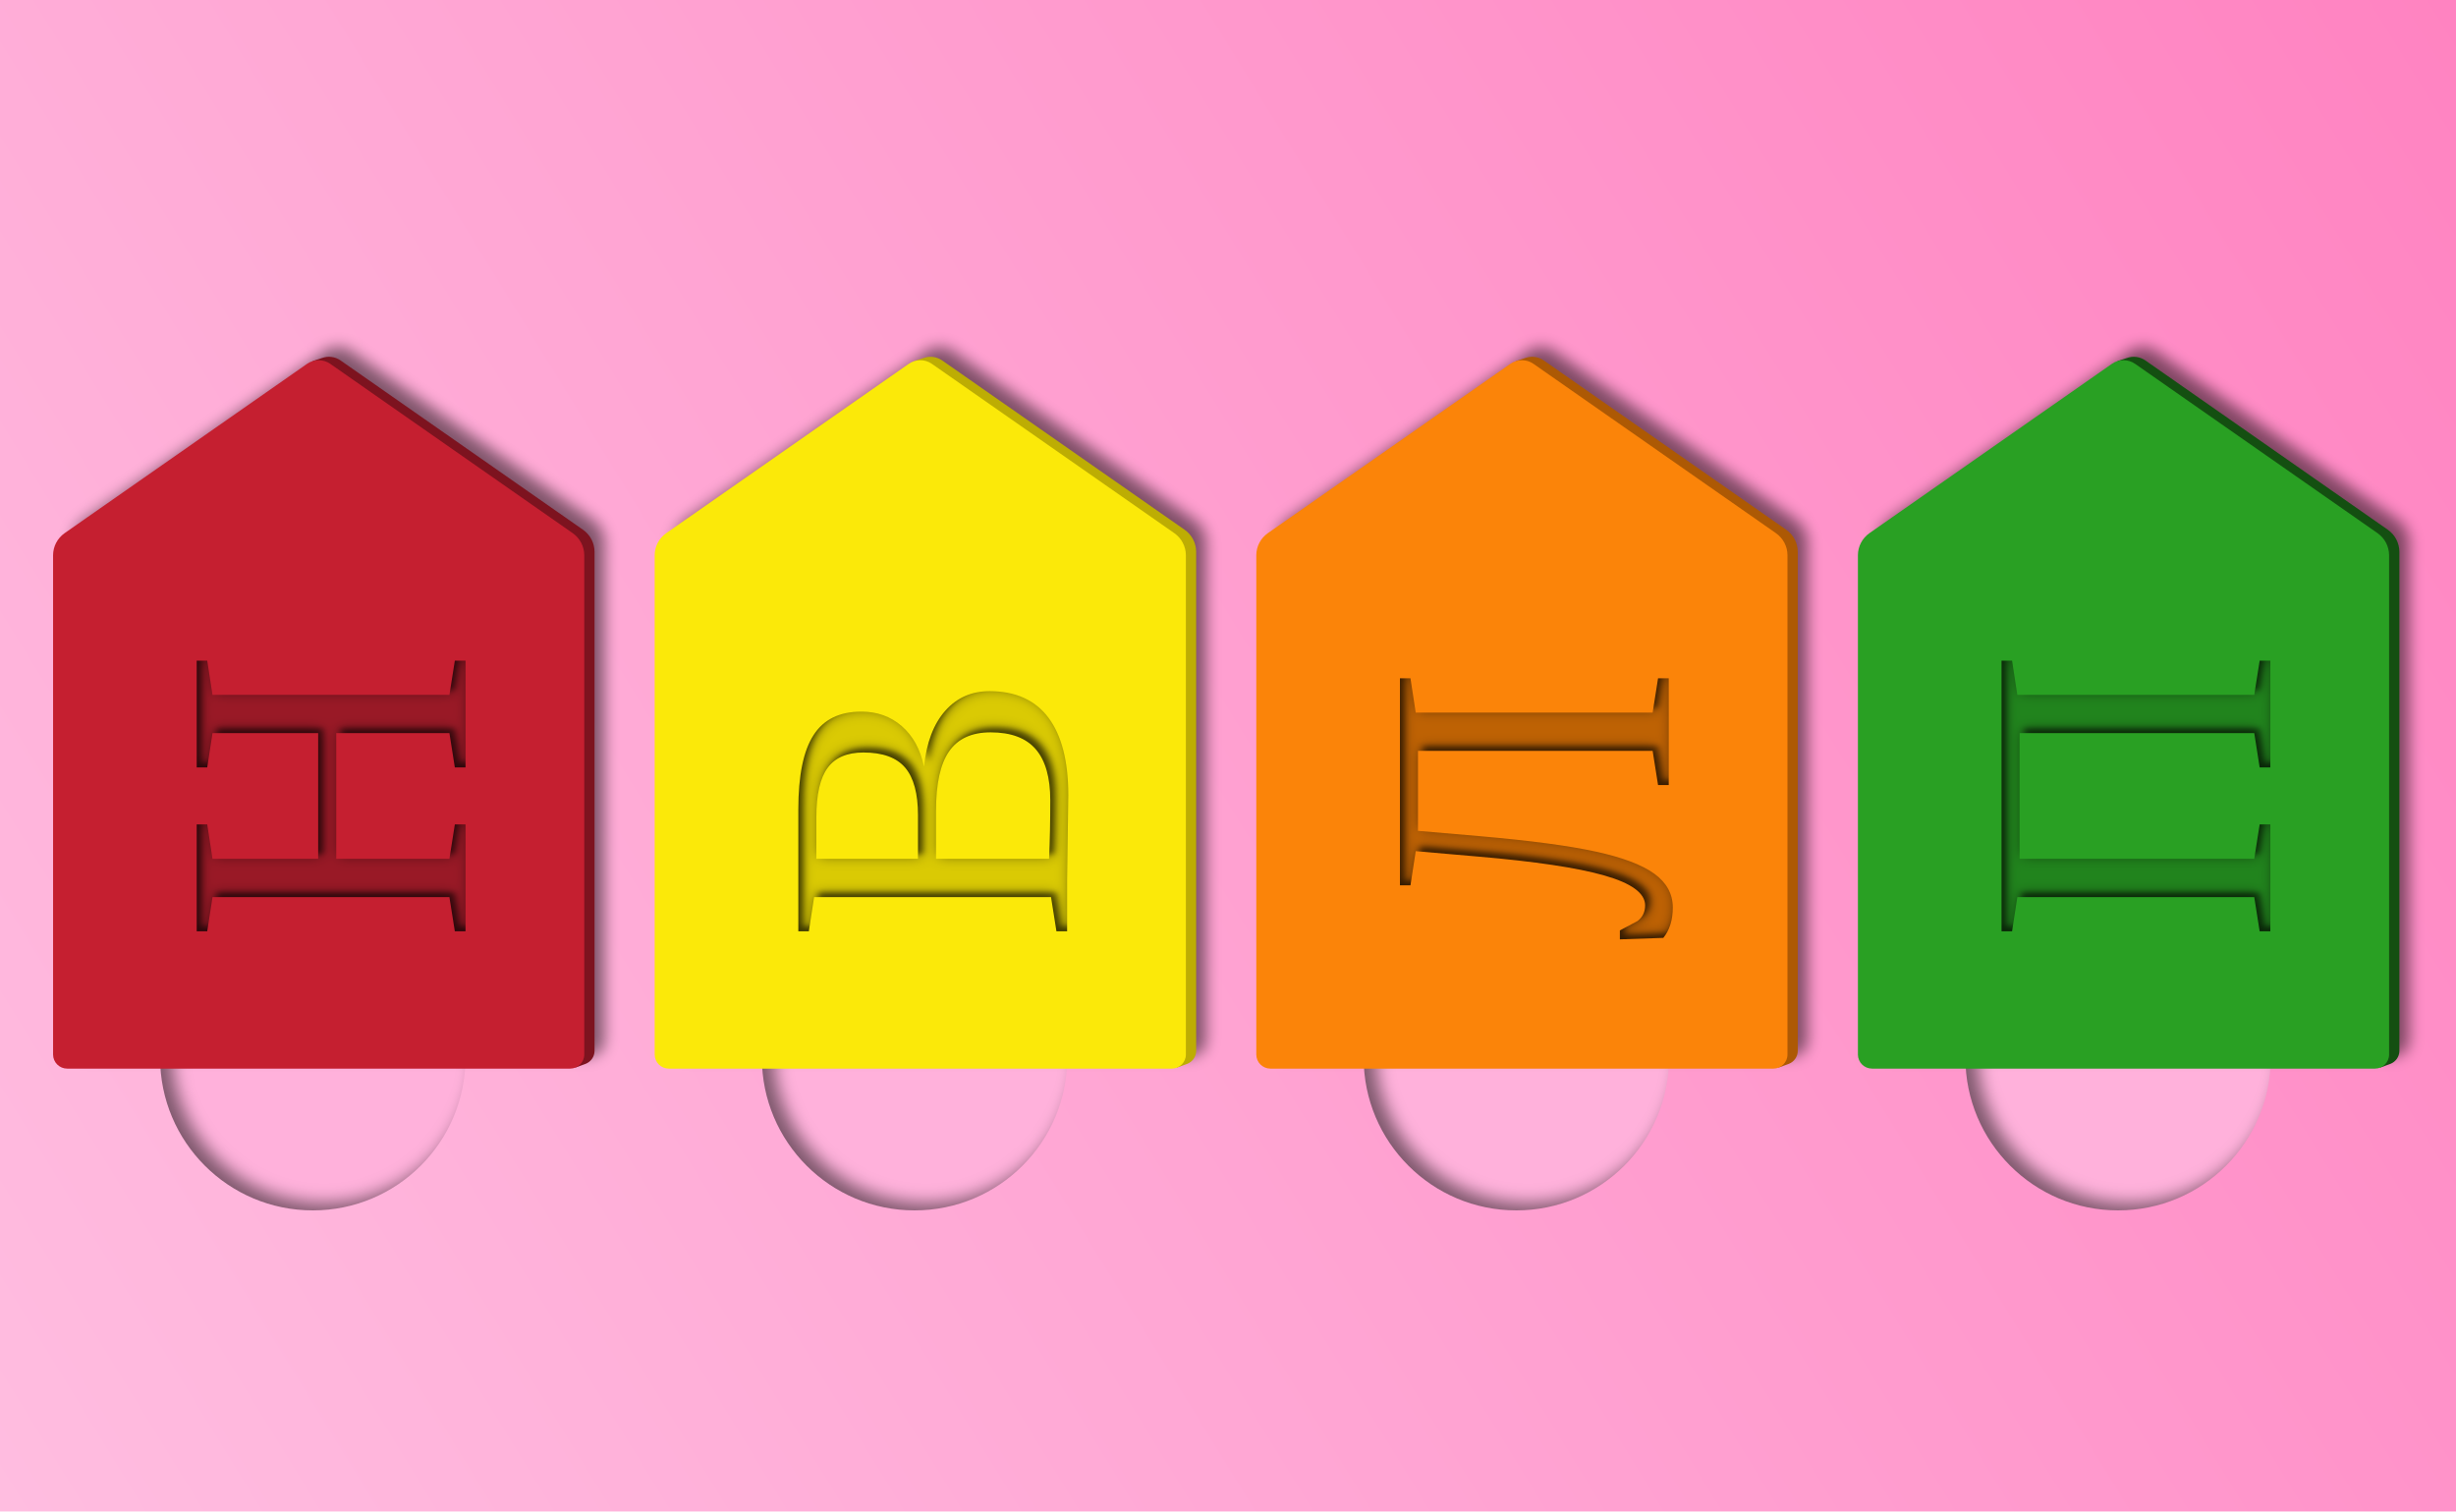
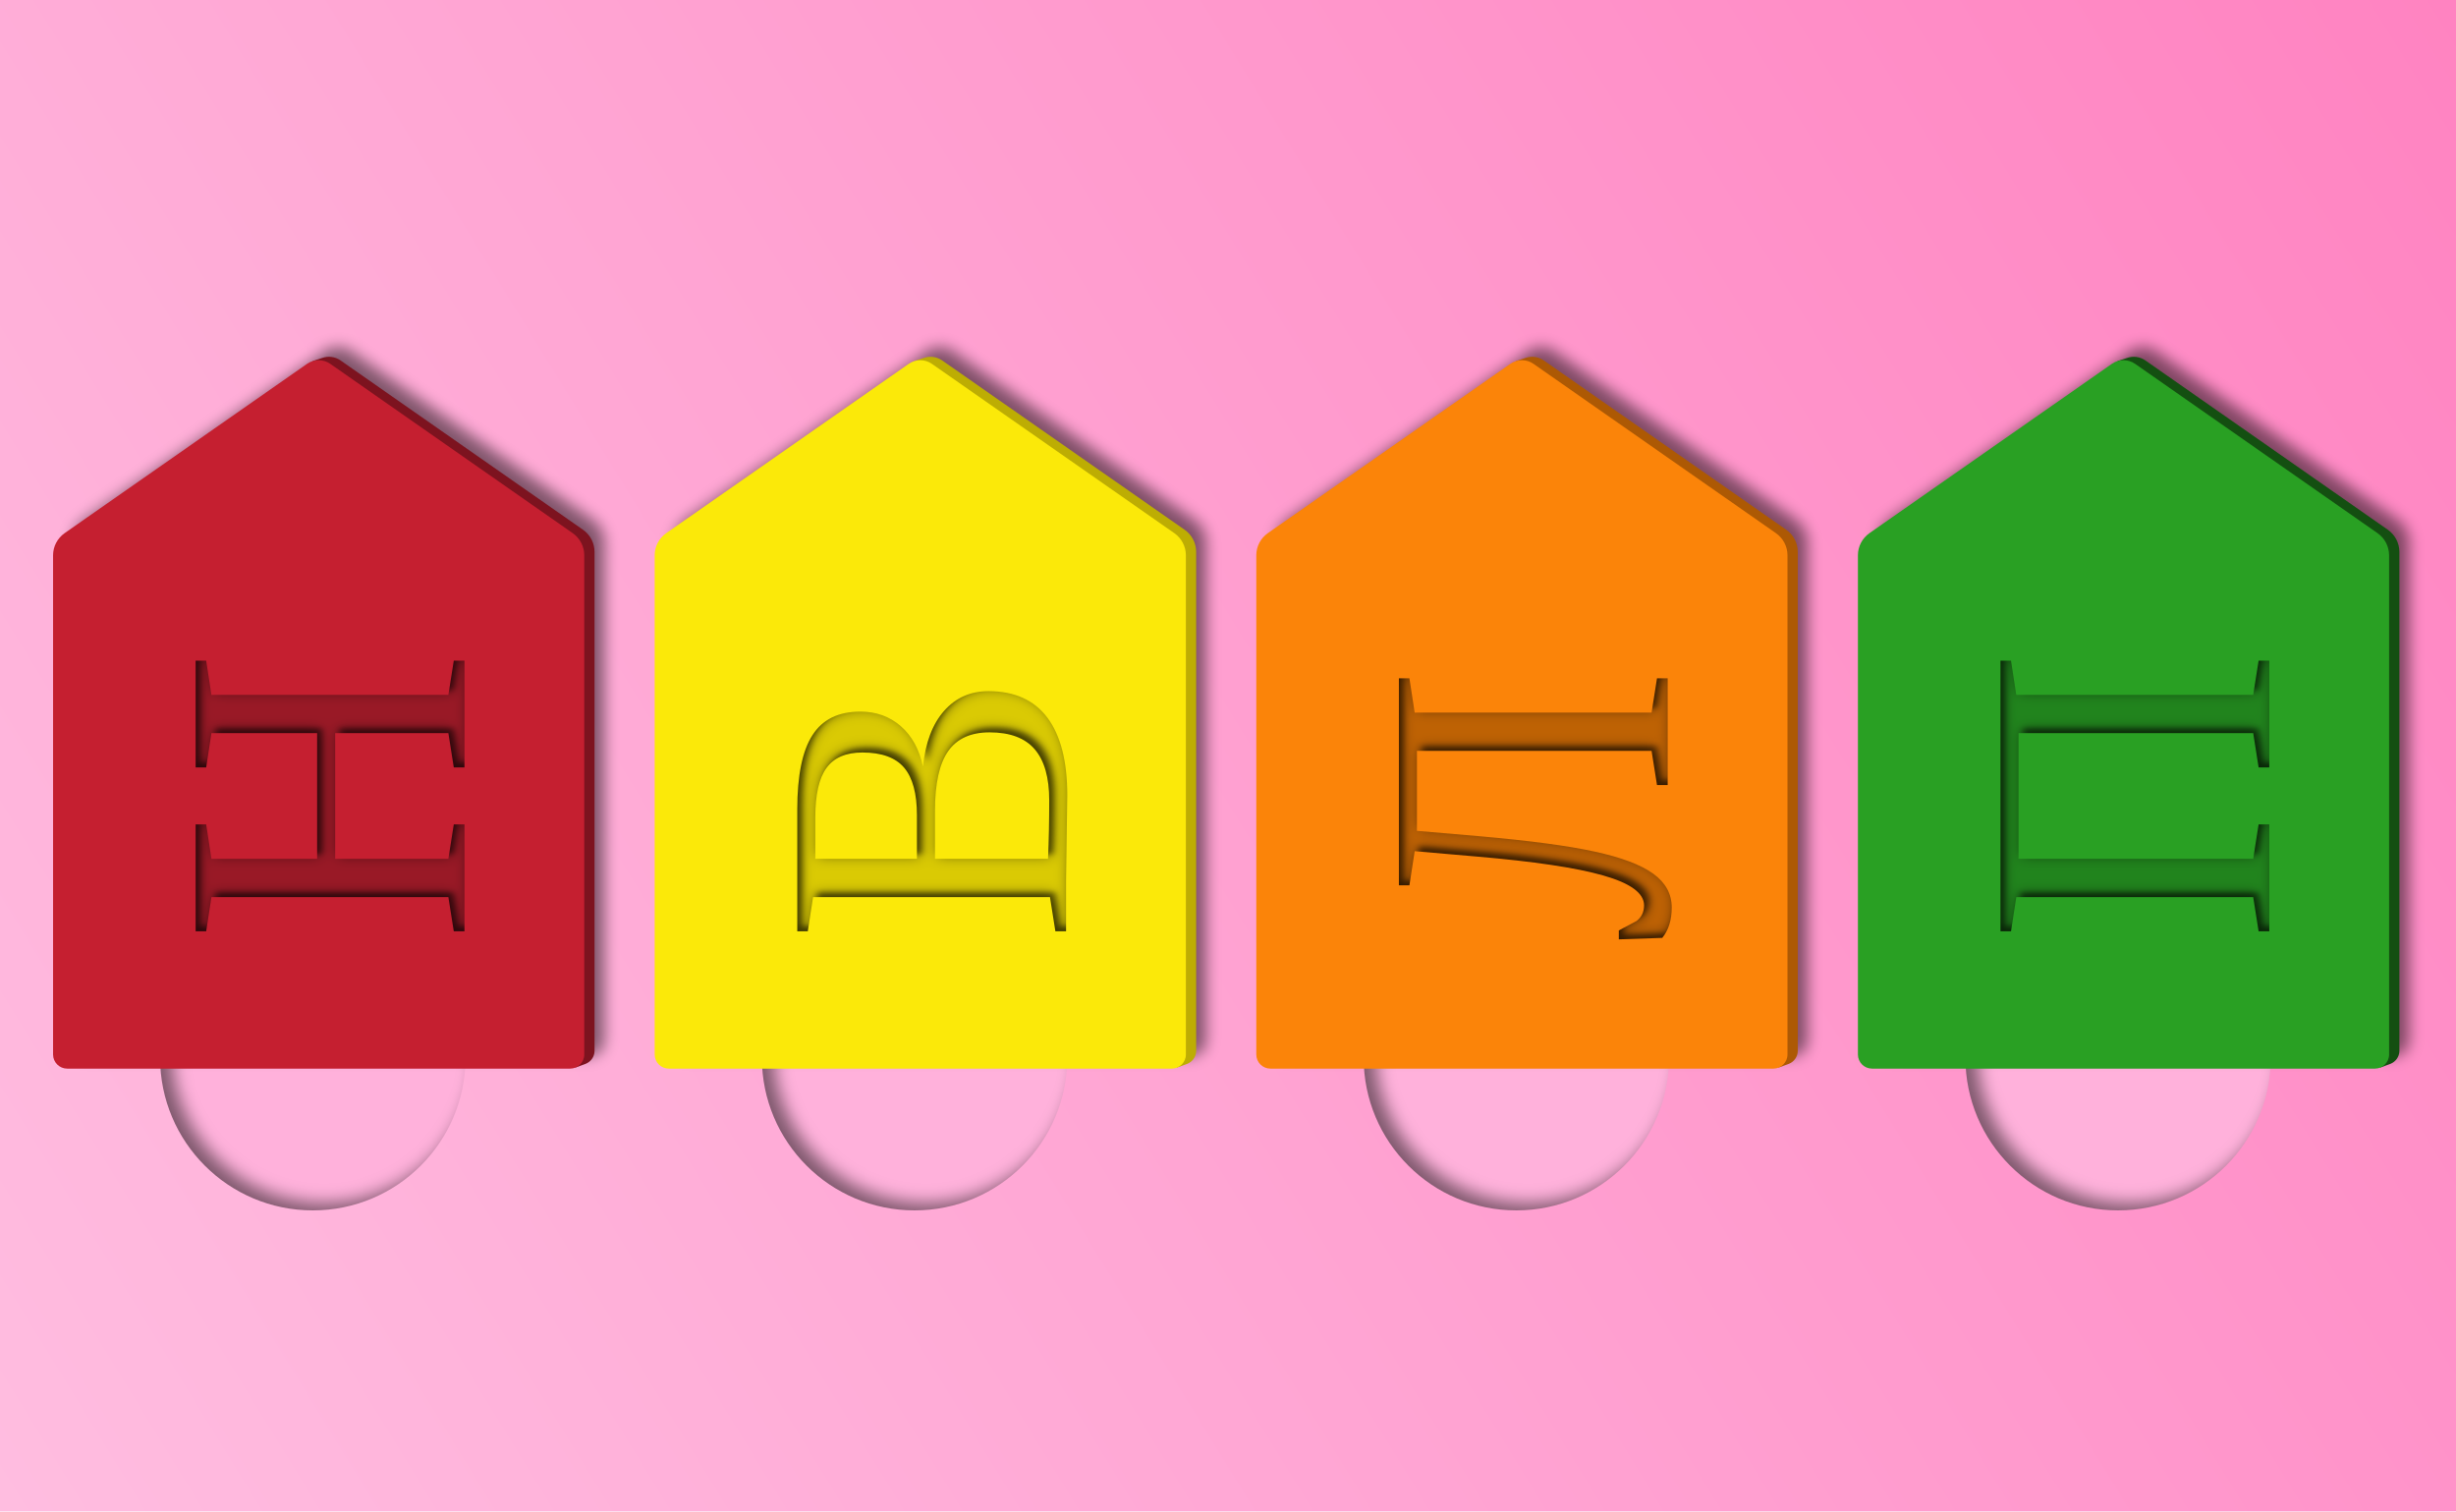
<svg xmlns="http://www.w3.org/2000/svg" xmlns:xlink="http://www.w3.org/1999/xlink" width="650" height="400" viewBox="0 0 171.979 105.833" version="1.1" id="svg1">
  <defs id="defs1">
    <linearGradient id="linearGradient143">
      <stop style="stop-color:#ff83c1;stop-opacity:1;" offset="0" id="stop143" />
      <stop style="stop-color:#ffbde0;stop-opacity:1;" offset="1" id="stop144" />
    </linearGradient>
    <rect x="65.231" y="68.236" width="33.018" height="48.556" id="rect54" />
    <filter style="color-interpolation-filters:sRGB" id="filter48" x="-0.024" y="-0.033" width="1.062" height="1.084">
      <feFlood result="flood" in="SourceGraphic" flood-opacity="0.498" flood-color="rgb(0,0,0)" id="feFlood47" />
      <feGaussianBlur result="blur" in="SourceGraphic" stdDeviation="0.3" id="feGaussianBlur47" />
      <feOffset result="offset" in="blur" dx="0.4" dy="0.4" id="feOffset47" />
      <feComposite result="comp1" operator="in" in="flood" in2="offset" id="feComposite47" />
      <feComposite result="comp2" operator="over" in="SourceGraphic" in2="comp1" id="feComposite48" />
    </filter>
-     <filter style="color-interpolation-filters:sRGB;" id="filter76" x="-0.103" y="-0.077" width="1.239" height="1.181">
+     <filter style="color-interpolation-filters:sRGB;" id="filter76" x="-0.113" y="-0.079" width="1.263" height="1.184">
      <feFlood result="flood" in="SourceGraphic" flood-opacity="0.498" flood-color="rgb(0,0,0)" id="feFlood75" />
      <feGaussianBlur result="blur" in="SourceGraphic" stdDeviation="0.3" id="feGaussianBlur75" />
      <feOffset result="offset" in="blur" dx="0.5" dy="0.5" id="feOffset75" />
      <feComposite result="comp1" operator="out" in="flood" in2="offset" id="feComposite75" />
      <feComposite result="fbSourceGraphic" operator="atop" in="comp1" in2="SourceGraphic" id="feComposite76" />
      <feColorMatrix result="fbSourceGraphicAlpha" in="fbSourceGraphic" values="0 0 0 -1 0 0 0 0 -1 0 0 0 0 -1 0 0 0 0 1 0" id="feColorMatrix175" />
      <feFlood id="feFlood175" result="flood" in="fbSourceGraphic" flood-opacity="0.498" flood-color="rgb(0,0,0)" />
      <feGaussianBlur id="feGaussianBlur175" result="blur" in="fbSourceGraphic" stdDeviation="0.7" />
      <feOffset id="feOffset175" result="offset" in="blur" dx="0.3" dy="0.3" />
      <feComposite id="feComposite175" result="comp1" operator="out" in="flood" in2="offset" />
      <feComposite id="feComposite176" result="comp2" operator="atop" in="comp1" in2="fbSourceGraphic" />
    </filter>
    <rect x="65.231" y="68.236" width="33.018" height="48.556" id="rect77" />
    <rect x="65.231" y="68.236" width="33.018" height="48.556" id="rect79" />
    <rect x="65.231" y="68.236" width="33.018" height="48.556" id="rect81" />
    <rect x="65.231" y="68.236" width="34.587" height="51.271" id="rect85" />
    <rect x="65.231" y="68.236" width="33.018" height="48.556" id="rect87" />
    <rect x="65.231" y="68.236" width="33.018" height="48.556" id="rect89" />
    <filter style="color-interpolation-filters:sRGB;" id="filter141" x="-0.067" y="-0.091" width="1.172" height="1.158">
      <feFlood result="flood" in="SourceGraphic" flood-opacity="0.498" flood-color="rgb(0,0,0)" id="feFlood140" />
      <feGaussianBlur result="blur" in="SourceGraphic" stdDeviation="0.6" id="feGaussianBlur140" />
      <feOffset result="offset" in="blur" dx="0.8" dy="-0.5" id="feOffset140" />
      <feComposite result="comp1" operator="out" in="flood" in2="offset" id="feComposite140" />
      <feComposite result="comp2" operator="atop" in="comp1" in2="SourceGraphic" id="feComposite141" />
    </filter>
    <linearGradient xlink:href="#linearGradient143" id="linearGradient144" x1="171.979" y1="0" x2="0" y2="105.833" gradientUnits="userSpaceOnUse" spreadMethod="repeat" />
+     <filter style="color-interpolation-filters:sRGB" id="filter48-4" x="-0.024" y="-0.033" width="1.062" height="1.084">
+       <feFlood result="flood" in="SourceGraphic" flood-opacity="0.498" flood-color="rgb(0,0,0)" id="feFlood47-8" />
+       <feGaussianBlur result="blur" in="SourceGraphic" stdDeviation="0.3" id="feGaussianBlur47-8" />
+       <feOffset result="offset" in="blur" dx="0.4" dy="0.4" id="feOffset47-2" />
+       <feComposite result="comp1" operator="in" in="flood" in2="offset" id="feComposite47-4" />
+       <feComposite result="comp2" operator="over" in="SourceGraphic" in2="comp1" id="feComposite48-5" />
+     </filter>
+     <rect x="65.231" y="68.236" width="33.018" height="48.556" id="rect89-1" />
+     <filter style="color-interpolation-filters:sRGB" id="filter76-7" x="-0.102" y="-0.079" width="1.239" height="1.184">
+       <feFlood result="flood" in="SourceGraphic" flood-opacity="0.498" flood-color="rgb(0,0,0)" id="feFlood75-1" />
+       <feGaussianBlur result="blur" in="SourceGraphic" stdDeviation="0.3" id="feGaussianBlur75-1" />
+       <feOffset result="offset" in="blur" dx="0.5" dy="0.5" id="feOffset75-5" />
+       <feComposite result="comp1" operator="out" in="flood" in2="offset" id="feComposite75-2" />
+       <feComposite result="fbSourceGraphic" operator="atop" in="comp1" in2="SourceGraphic" id="feComposite76-7" />
+       <feColorMatrix result="fbSourceGraphicAlpha" in="fbSourceGraphic" values="0 0 0 -1 0 0 0 0 -1 0 0 0 0 -1 0 0 0 0 1 0" id="feColorMatrix175-6" />
+       <feFlood id="feFlood175-1" result="flood" in="fbSourceGraphic" flood-opacity="0.498" flood-color="rgb(0,0,0)" />
+       <feGaussianBlur id="feGaussianBlur175-4" result="blur" in="fbSourceGraphic" stdDeviation="0.7" />
+       <feOffset id="feOffset175-2" result="offset" in="blur" dx="0.3" dy="0.3" />
+       <feComposite id="feComposite175-3" result="comp1" operator="out" in="flood" in2="offset" />
+       <feComposite id="feComposite176-2" result="comp2" operator="atop" in="comp1" in2="fbSourceGraphic" />
+     </filter>
  </defs>
  <rect style="display:inline;stroke-width:0.132;fill:url(#linearGradient144);fill-opacity:1;stroke:none;stroke-dasharray:none;stroke-opacity:1" id="rect93" width="171.979" height="105.833" x="0" y="0" />
  <circle style="font-variation-settings:normal;opacity:1;vector-effect:none;fill:#ffb1db;fill-opacity:1;fill-rule:evenodd;stroke:none;stroke-width:0.265;stroke-linecap:butt;stroke-linejoin:miter;stroke-miterlimit:4;stroke-dasharray:none;stroke-dashoffset:0;stroke-opacity:1;-inkscape-stroke:none;stop-color:#000000;stop-opacity:1;filter:url(#filter141)" id="path94" cx="21.903" cy="74.059" r="10.692" />
  <circle style="font-variation-settings:normal;opacity:1;vector-effect:none;fill:#ffb1db;fill-opacity:1;fill-rule:evenodd;stroke:none;stroke-width:0.265;stroke-linecap:butt;stroke-linejoin:miter;stroke-miterlimit:4;stroke-dasharray:none;stroke-dashoffset:0;stroke-opacity:1;-inkscape-stroke:none;filter:url(#filter141);stop-color:#000000;stop-opacity:1" id="circle141" cx="64.042" cy="74.059" r="10.692" />
  <circle style="font-variation-settings:normal;opacity:1;vector-effect:none;fill:#ffb1db;fill-opacity:1;fill-rule:evenodd;stroke:none;stroke-width:0.265;stroke-linecap:butt;stroke-linejoin:miter;stroke-miterlimit:4;stroke-dasharray:none;stroke-dashoffset:0;stroke-opacity:1;-inkscape-stroke:none;filter:url(#filter141);stop-color:#000000;stop-opacity:1" id="circle142" cx="106.18" cy="74.059" r="10.692" />
  <circle style="font-variation-settings:normal;opacity:1;vector-effect:none;fill:#ffb1db;fill-opacity:1;fill-rule:evenodd;stroke:none;stroke-width:0.265;stroke-linecap:butt;stroke-linejoin:miter;stroke-miterlimit:4;stroke-dasharray:none;stroke-dashoffset:0;stroke-opacity:1;-inkscape-stroke:none;filter:url(#filter141);stop-color:#000000;stop-opacity:1" id="circle143" cx="148.318" cy="74.059" r="10.692" />
  <g id="g93" style="display:inline;stroke-width:0.59" transform="matrix(0,-1.690165,1.702371,0,63.58474,95.59006)">
    <path id="path84" style="display:inline;fill:#ad5904;fill-opacity:1;stroke:none;stroke-width:0.078;stroke-dasharray:none;filter:url(#filter48)" d="m 12.868,14.325 c -0.322,-1.71e-4 -0.582,0.26 -0.582,0.582 v 20.438 l -0.1,0.037 0.158,0.426 v 0 c 0.086,0.216 0.292,0.36 0.525,0.366 h 20.685 c 0.365,-3.2e-5 0.707,-0.178 0.917,-0.476 l 7.014,-9.973 c 0.157,-0.224 0.193,-0.511 0.097,-0.767 l 5.17e-4,-5.17e-4 -0.124,-0.373 -0.085,0.031 -6.903,-9.816 c -0.21,-0.298 -0.552,-0.476 -0.917,-0.476 z" transform="translate(0.1405572,0.4230584)" />
    <path d="M 41.484,24.774 34.47,14.801 A 1.121,1.121 27.44 0 0 33.553,14.325 H 12.868 a 0.582,0.582 135 0 0 -0.582,0.582 v 20.685 a 0.582,0.582 45 0 0 0.582,0.582 h 20.685 a 1.121,1.121 152.56 0 0 0.917,-0.476 l 7.014,-9.972 a 0.828,0.828 90.001 0 0 10e-6,-0.952 z" style="display:inline;fill:#fb8409;fill-opacity:1;stroke:none;stroke-width:0.078;stroke-dasharray:none" id="path85" />
    <text xml:space="preserve" transform="matrix(0.3957589,0,0,0.3957589,-8.32963,-11.12155)" id="text85" style="font-size:42.667px;white-space:pre;shape-inside:url(#rect85);display:inline;fill:#be6204;fill-opacity:1;stroke:none;stroke-width:0.197;stroke-dasharray:none;filter:url(#filter76)">
-       <tspan x="65.23" y="107.162" id="tspan1">Л
+       <tspan x="65.23" y="107.058" id="tspan5">Л
</tspan>
    </text>
  </g>
  <g id="g92" style="display:inline;stroke-width:0.59" transform="matrix(0,-1.690165,1.702371,0,21.45757,95.59006)">
    <path id="path86" style="display:inline;fill:#bdad03;fill-opacity:1;stroke:none;stroke-width:0.078;stroke-dasharray:none;filter:url(#filter48)" d="m 12.868,14.325 c -0.322,-1.71e-4 -0.582,0.26 -0.582,0.582 v 20.438 l -0.1,0.037 0.158,0.426 v 0 c 0.086,0.216 0.292,0.36 0.525,0.366 h 20.685 c 0.365,-3.2e-5 0.707,-0.178 0.917,-0.476 l 7.014,-9.973 c 0.157,-0.224 0.193,-0.511 0.097,-0.767 l 5.17e-4,-5.17e-4 -0.124,-0.373 -0.085,0.031 -6.903,-9.816 c -0.21,-0.298 -0.552,-0.476 -0.917,-0.476 z" transform="translate(0.1405572,0.4230584)" />
    <path d="M 41.484,24.774 34.47,14.801 A 1.121,1.121 27.44 0 0 33.553,14.325 H 12.868 a 0.582,0.582 135 0 0 -0.582,0.582 v 20.685 a 0.582,0.582 45 0 0 0.582,0.582 h 20.685 a 1.121,1.121 152.56 0 0 0.917,-0.476 l 7.014,-9.972 a 0.828,0.828 90.001 0 0 10e-6,-0.952 z" style="display:inline;fill:#fbe909;fill-opacity:1;stroke:none;stroke-width:0.078;stroke-dasharray:none" id="path87" />
    <text xml:space="preserve" transform="matrix(0.3957589,0,0,0.3957589,-8.32963,-11.12155)" id="text87" style="font-size:42.667px;white-space:pre;shape-inside:url(#rect87);display:inline;fill:#daca04;fill-opacity:1;stroke:none;stroke-width:0.197;stroke-dasharray:none;filter:url(#filter76)">
-       <tspan x="65.23" y="107.162" id="tspan2">В
+       <tspan x="65.23" y="107.058" id="tspan6">В
</tspan>
    </text>
  </g>
  <g id="g91" style="display:inline;stroke-width:0.59" transform="matrix(0,-1.690165,1.702371,0,-20.6696,95.59006)">
    <path id="path88" style="display:inline;fill:#7d131f;fill-opacity:1;stroke:none;stroke-width:0.078;stroke-dasharray:none;filter:url(#filter48)" d="m 12.868,14.325 c -0.322,-1.71e-4 -0.582,0.26 -0.582,0.582 v 20.438 l -0.1,0.037 0.158,0.426 v 0 c 0.086,0.216 0.292,0.36 0.525,0.366 h 20.685 c 0.365,-3.2e-5 0.707,-0.178 0.917,-0.476 l 7.014,-9.973 c 0.157,-0.224 0.193,-0.511 0.097,-0.767 l 5.17e-4,-5.17e-4 -0.124,-0.373 -0.085,0.031 -6.903,-9.816 c -0.21,-0.298 -0.552,-0.476 -0.917,-0.476 z" transform="translate(0.1405572,0.4230584)" />
    <path d="M 41.484,24.774 34.47,14.801 A 1.121,1.121 27.44 0 0 33.553,14.325 H 12.868 a 0.582,0.582 135 0 0 -0.582,0.582 v 20.685 a 0.582,0.582 45 0 0 0.582,0.582 h 20.685 a 1.121,1.121 152.56 0 0 0.917,-0.476 l 7.014,-9.972 a 0.828,0.828 90.001 0 0 10e-6,-0.952 z" style="display:inline;fill:#c51f30;fill-opacity:1;stroke:none;stroke-width:0.078;stroke-dasharray:none" id="path89" transform="translate(-1.29856e-4)" />
    <text xml:space="preserve" transform="matrix(0.3957589,0,0,0.3957589,-8.32963,-11.12155)" id="text89" style="font-size:42.667px;white-space:pre;shape-inside:url(#rect89);display:inline;fill:#991926;fill-opacity:1;stroke:none;stroke-width:0.197;stroke-dasharray:none;filter:url(#filter76)">
-       <tspan x="65.23" y="107.162" id="tspan3">Н
+       <tspan x="65.23" y="107.058" id="tspan7">Н
</tspan>
    </text>
  </g>
  <g id="g90" style="display:inline;stroke-width:0.59" transform="matrix(0,-1.690165,1.702371,0,105.7119,95.59006)">
    <path id="path80" style="display:inline;fill:#144f11;fill-opacity:1;stroke:none;stroke-width:0.078;stroke-dasharray:none;filter:url(#filter48)" d="m 12.868,14.325 c -0.322,-1.71e-4 -0.582,0.26 -0.582,0.582 v 20.438 l -0.1,0.037 0.158,0.426 v 0 c 0.086,0.216 0.292,0.36 0.525,0.366 h 20.685 c 0.365,-3.2e-5 0.707,-0.178 0.917,-0.476 l 7.014,-9.973 c 0.157,-0.224 0.193,-0.511 0.097,-0.767 l 5.17e-4,-5.17e-4 -0.124,-0.373 -0.085,0.031 -6.903,-9.816 c -0.21,-0.298 -0.552,-0.476 -0.917,-0.476 z" transform="translate(0.1405572,0.4230584)" />
    <path d="M 41.484,24.774 34.47,14.801 A 1.121,1.121 27.44 0 0 33.553,14.325 H 12.868 a 0.582,0.582 135 0 0 -0.582,0.582 v 20.685 a 0.582,0.582 45 0 0 0.582,0.582 h 20.685 a 1.121,1.121 152.56 0 0 0.917,-0.476 l 7.014,-9.972 a 0.828,0.828 90.001 0 0 10e-6,-0.952 z" style="display:inline;fill:#29a023;fill-opacity:1;stroke:none;stroke-width:0.078;stroke-dasharray:none" id="path81" />
    <text xml:space="preserve" transform="matrix(0.3957589,0,0,0.3957589,-8.32963,-11.12155)" id="text81" style="font-size:42.667px;white-space:pre;shape-inside:url(#rect81);display:inline;fill:#21841d;fill-opacity:1;stroke:none;stroke-width:0.197;stroke-dasharray:none;filter:url(#filter76)">
-       <tspan x="65.23" y="107.162" id="tspan4">П
+       <tspan x="65.23" y="107.058" id="tspan8">П
</tspan>
    </text>
  </g>
+   <g id="g91-2" style="display:inline;stroke-width:1.562;stroke-dasharray:none;stroke:#50c064;stroke-opacity:1" transform="matrix(0,-1.760895,1.736806,0,-85.47211,82.34316)">
+     <path d="M 41.484,24.774 34.47,14.801 A 1.121,1.121 27.44 0 0 33.553,14.325 H 12.868 a 0.582,0.582 135 0 0 -0.582,0.582 v 20.685 a 0.582,0.582 45 0 0 0.582,0.582 h 20.685 a 1.121,1.121 152.56 0 0 0.917,-0.476 l 7.014,-9.972 a 0.828,0.828 90.001 0 0 10e-6,-0.952 z" style="display:inline;fill:none;fill-opacity:1;stroke:#50c064;stroke-width:1.562;stroke-dasharray:none;stroke-opacity:1" id="path89-6" transform="translate(-1.29856e-4)" />
+   </g>
</svg>
